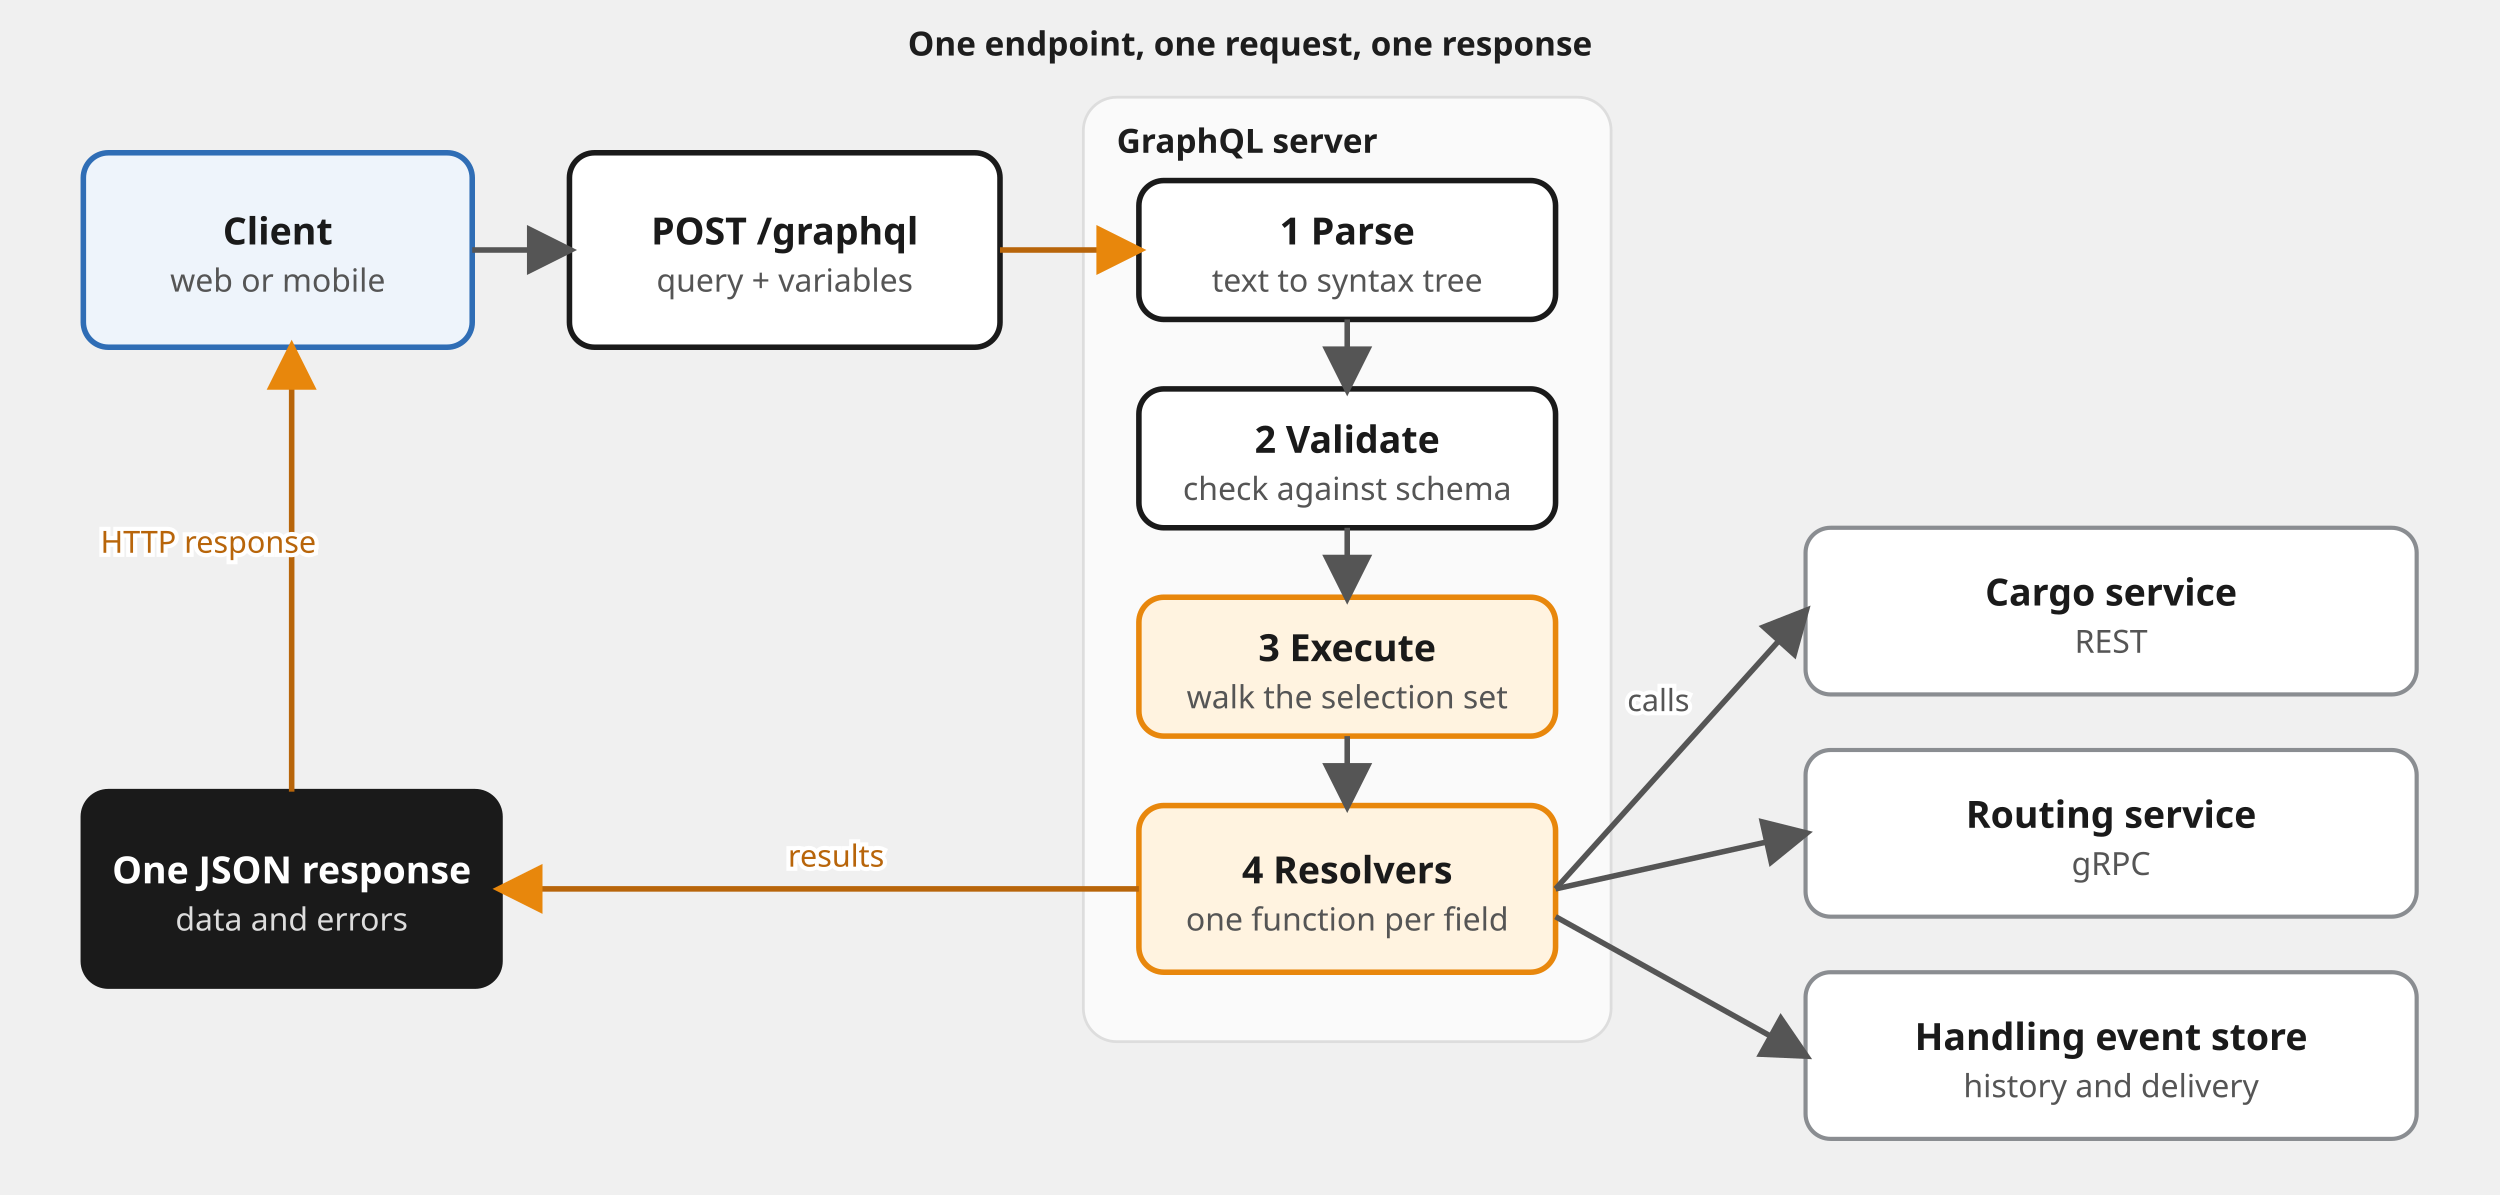
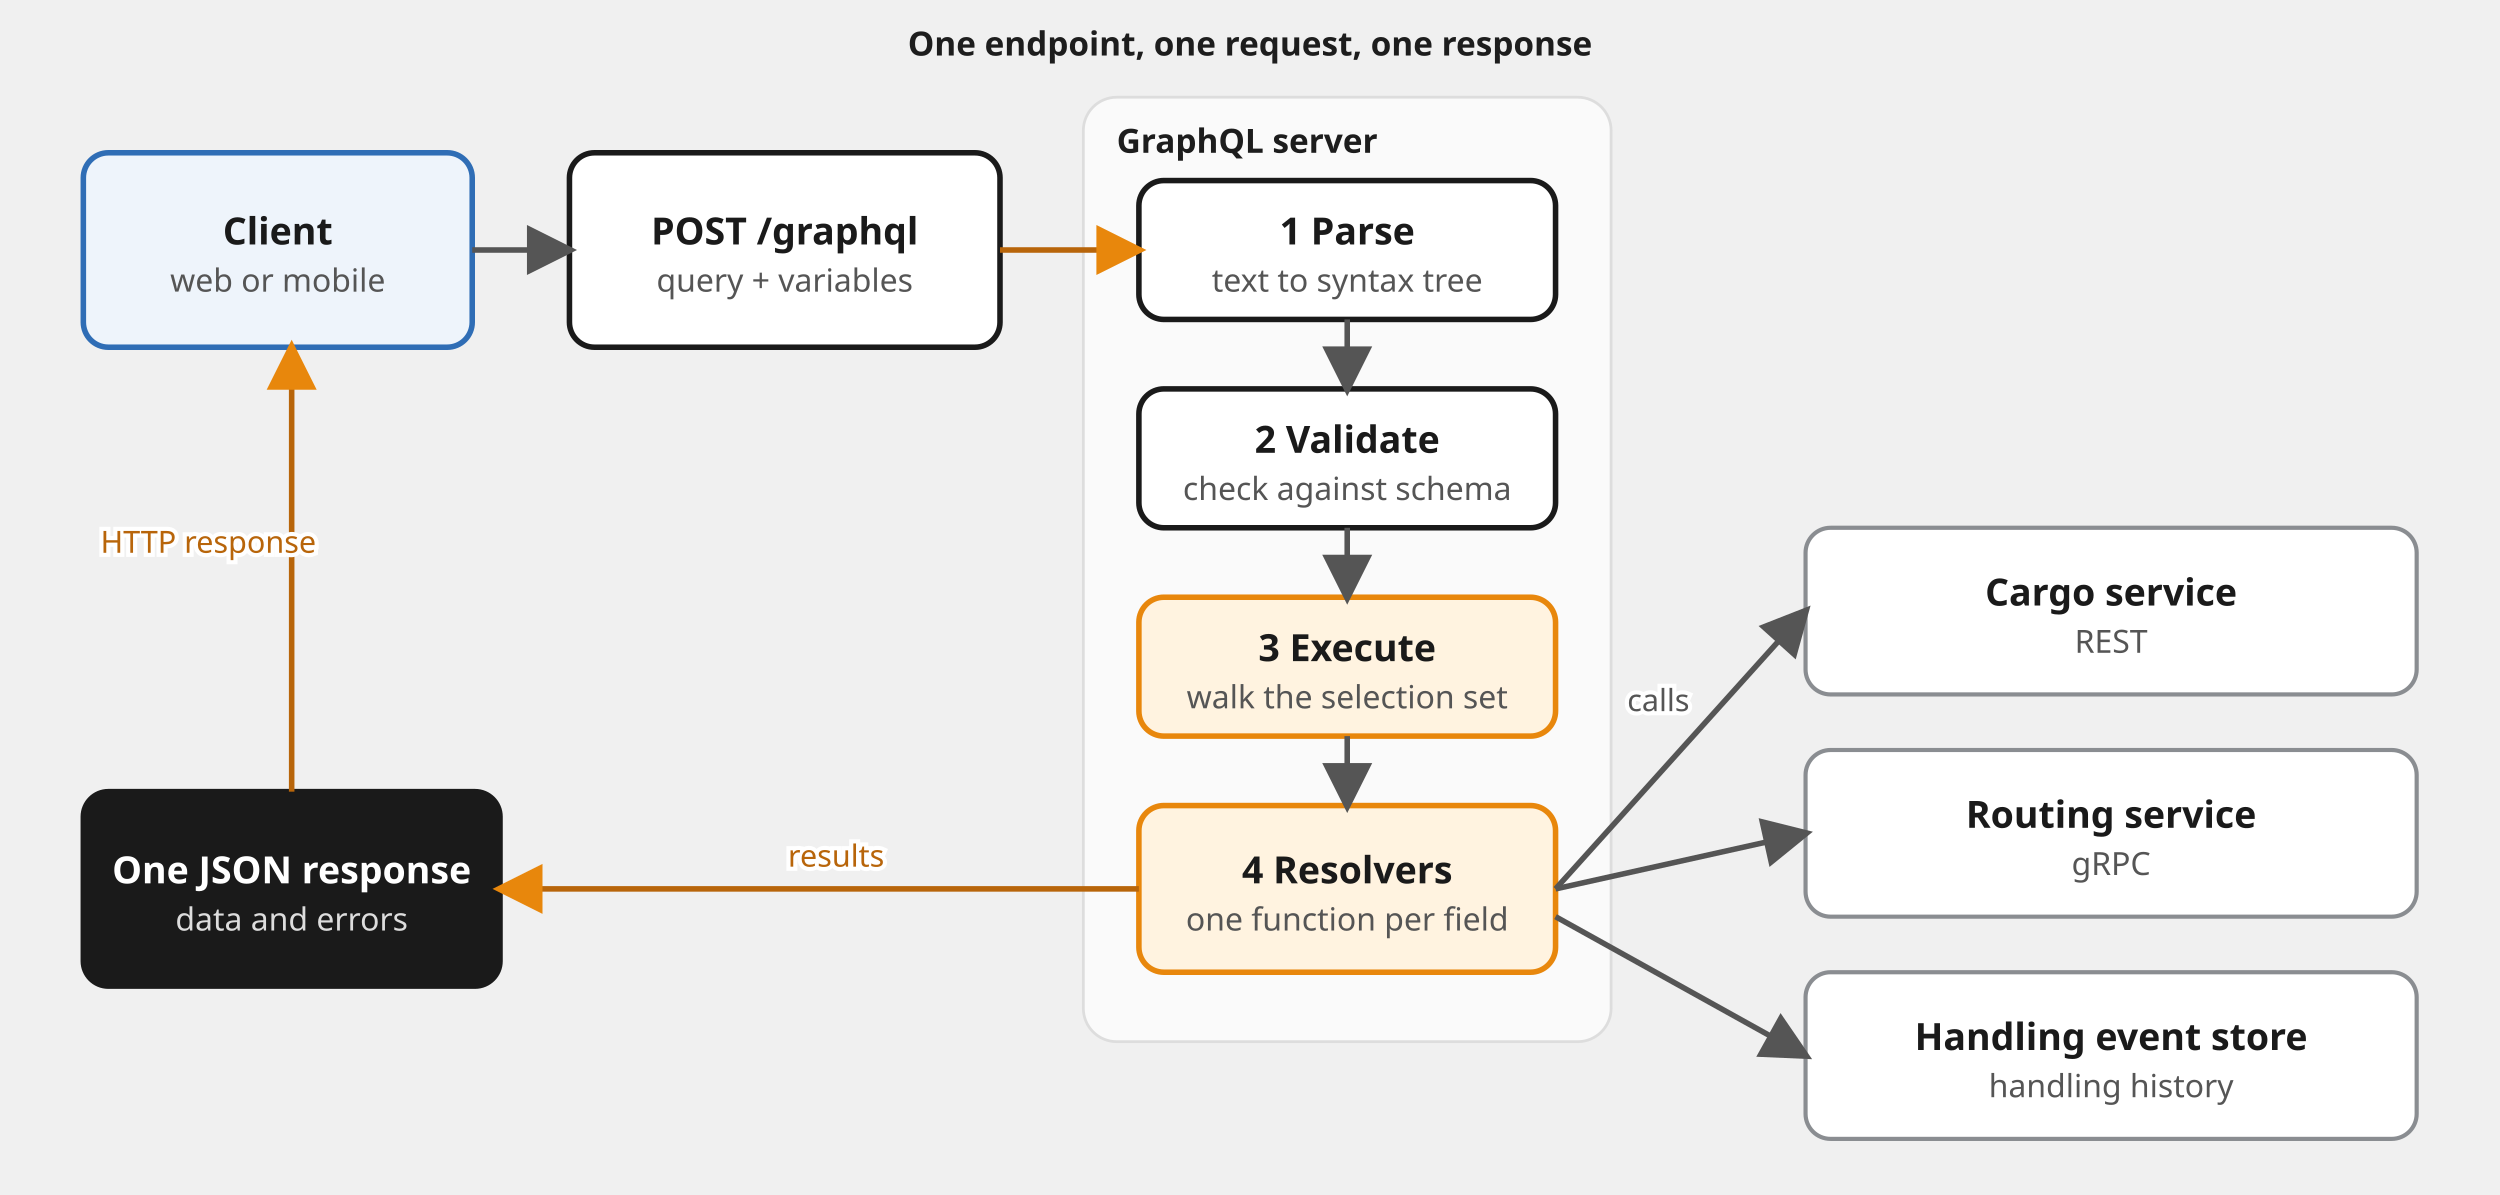
<svg xmlns="http://www.w3.org/2000/svg" viewBox="0 0 900 430" font-family="'Red Hat Text', system-ui, sans-serif" role="img">
  <defs>
    <marker id="a" viewBox="0 0 10 10" refX="8.5" refY="5" markerWidth="9" markerHeight="9" orient="auto-start-reverse">
      <path d="M0,0 L10,5 L0,10 z" fill="#555" />
    </marker>
    <marker id="am" viewBox="0 0 10 10" refX="8.5" refY="5" markerWidth="9" markerHeight="9" orient="auto-start-reverse">
      <path d="M0,0 L10,5 L0,10 z" fill="#e8870c" />
    </marker>
  </defs>
  <rect x="390" y="35" width="190" height="340" rx="12" fill="#fafafa" stroke="#ddd" />
  <text x="402" y="55" font-size="12" font-weight="700" fill="#1d1d1d">GraphQL server</text>
  <rect x="30" y="55" width="140" height="70" rx="9" fill="#eef4fb" stroke="#2f6db5" stroke-width="2" />
  <text x="100.0" y="88.0" font-size="13.5" font-weight="700" fill="#1a1a1a" text-anchor="middle">Client</text>
  <text x="100.0" y="105.0" font-size="11.5" fill="#555555" text-anchor="middle">web or mobile</text>
  <rect x="205" y="55" width="155" height="70" rx="9" fill="#ffffff" stroke="#1a1a1a" stroke-width="2" />
  <text x="282.5" y="88.0" font-size="13.5" font-weight="700" fill="#1a1a1a" text-anchor="middle">POST /graphql</text>
  <text x="282.5" y="105.0" font-size="11.5" fill="#555555" text-anchor="middle">query + variables</text>
  <rect x="410" y="65" width="150" height="50" rx="9" fill="#ffffff" stroke="#1a1a1a" stroke-width="2" />
  <text x="485.0" y="88.0" font-size="13.5" font-weight="700" fill="#1a1a1a" text-anchor="middle">1  Parse</text>
  <text x="485.0" y="105.0" font-size="11.5" fill="#555555" text-anchor="middle">text to syntax tree</text>
  <rect x="410" y="140" width="150" height="50" rx="9" fill="#ffffff" stroke="#1a1a1a" stroke-width="2" />
  <text x="485.0" y="163.0" font-size="13.5" font-weight="700" fill="#1a1a1a" text-anchor="middle">2  Validate</text>
  <text x="485.0" y="180.0" font-size="11.5" fill="#555555" text-anchor="middle">check against schema</text>
  <rect x="410" y="215" width="150" height="50" rx="9" fill="#fff3e0" stroke="#e8870c" stroke-width="2" />
  <text x="485.0" y="238.0" font-size="13.5" font-weight="700" fill="#1a1a1a" text-anchor="middle">3  Execute</text>
  <text x="485.0" y="255.0" font-size="11.5" fill="#555555" text-anchor="middle">walk the selection set</text>
  <rect x="410" y="290" width="150" height="60" rx="9" fill="#fff3e0" stroke="#e8870c" stroke-width="2" />
  <text x="485.0" y="318.0" font-size="13.5" font-weight="700" fill="#1a1a1a" text-anchor="middle">4  Resolvers</text>
  <text x="485.0" y="335.0" font-size="11.5" fill="#555555" text-anchor="middle">one function per field</text>
  <rect x="30" y="285" width="150" height="70" rx="9" fill="#1a1a1a" stroke="#1a1a1a" stroke-width="2" />
  <text x="105.0" y="318.0" font-size="13.5" font-weight="700" fill="#ffffff" text-anchor="middle">One JSON response</text>
  <text x="105.0" y="335.0" font-size="11.5" fill="#dddddd" text-anchor="middle">data and errors</text>
  <rect x="650" y="190" width="220" height="60" rx="9" fill="#ffffff" stroke="#8a8d91" stroke-width="1.5" />
  <text x="760.0" y="218.0" font-size="13.5" font-weight="700" fill="#1a1a1a" text-anchor="middle">Cargo service</text>
  <text x="760.0" y="235.0" font-size="11.5" fill="#555555" text-anchor="middle">REST</text>
  <rect x="650" y="270" width="220" height="60" rx="9" fill="#ffffff" stroke="#8a8d91" stroke-width="1.5" />
  <text x="760.0" y="298.0" font-size="13.5" font-weight="700" fill="#1a1a1a" text-anchor="middle">Routing service</text>
  <text x="760.0" y="315.0" font-size="11.5" fill="#555555" text-anchor="middle">gRPC</text>
  <rect x="650" y="350" width="220" height="60" rx="9" fill="#ffffff" stroke="#8a8d91" stroke-width="1.5" />
  <text x="760.0" y="378.0" font-size="13.5" font-weight="700" fill="#1a1a1a" text-anchor="middle">Handling event store</text>
-   <text x="760.0" y="395.0" font-size="11.5" fill="#555555" text-anchor="middle">history and delivery</text>
+   <text x="760.0" y="395.0" font-size="11.5" fill="#555555" text-anchor="middle">handling history</text>
  <path d="M170,90 L205,90" fill="none" stroke="#555" stroke-width="2" marker-end="url(#a)" />
  <path d="M360,90 L410,90" fill="none" stroke="#b8650a" stroke-width="2" marker-end="url(#am)" />
  <path d="M485,115 L485,140" fill="none" stroke="#555" stroke-width="2" marker-end="url(#a)" />
  <path d="M485,190 L485,215" fill="none" stroke="#555" stroke-width="2" marker-end="url(#a)" />
  <path d="M485,265 L485,290" fill="none" stroke="#555" stroke-width="2" marker-end="url(#a)" />
  <path d="M560,320 L650,220" fill="none" stroke="#555" stroke-width="2" marker-end="url(#a)" />
  <text x="597.0" y="256.0" font-size="11" fill="#ffffff" stroke="#ffffff" stroke-width="3" paint-order="stroke" text-anchor="middle">calls</text>
  <text x="597.0" y="256.0" font-size="11" fill="#555" text-anchor="middle">calls</text>
  <path d="M560,320 L650,300" fill="none" stroke="#555" stroke-width="2" marker-end="url(#a)" />
  <path d="M560,330 L650,380" fill="none" stroke="#555" stroke-width="2" marker-end="url(#a)" />
  <path d="M410,320 L180,320" fill="none" stroke="#b8650a" stroke-width="2" marker-end="url(#am)" />
  <text x="301.0" y="312.0" font-size="11" fill="#ffffff" stroke="#ffffff" stroke-width="3" paint-order="stroke" text-anchor="middle">results</text>
  <text x="301.0" y="312.0" font-size="11" fill="#b8650a" text-anchor="middle">results</text>
  <path d="M105,285 L105,125" fill="none" stroke="#b8650a" stroke-width="2" marker-end="url(#am)" />
  <text x="75.0" y="199.0" font-size="11" fill="#ffffff" stroke="#ffffff" stroke-width="3" paint-order="stroke" text-anchor="middle">HTTP response</text>
  <text x="75.0" y="199.0" font-size="11" fill="#b8650a" text-anchor="middle">HTTP response</text>
  <text x="450" y="20" font-size="12" fill="#1d1d1d" text-anchor="middle" font-weight="700">One endpoint, one request, one response</text>
</svg>
